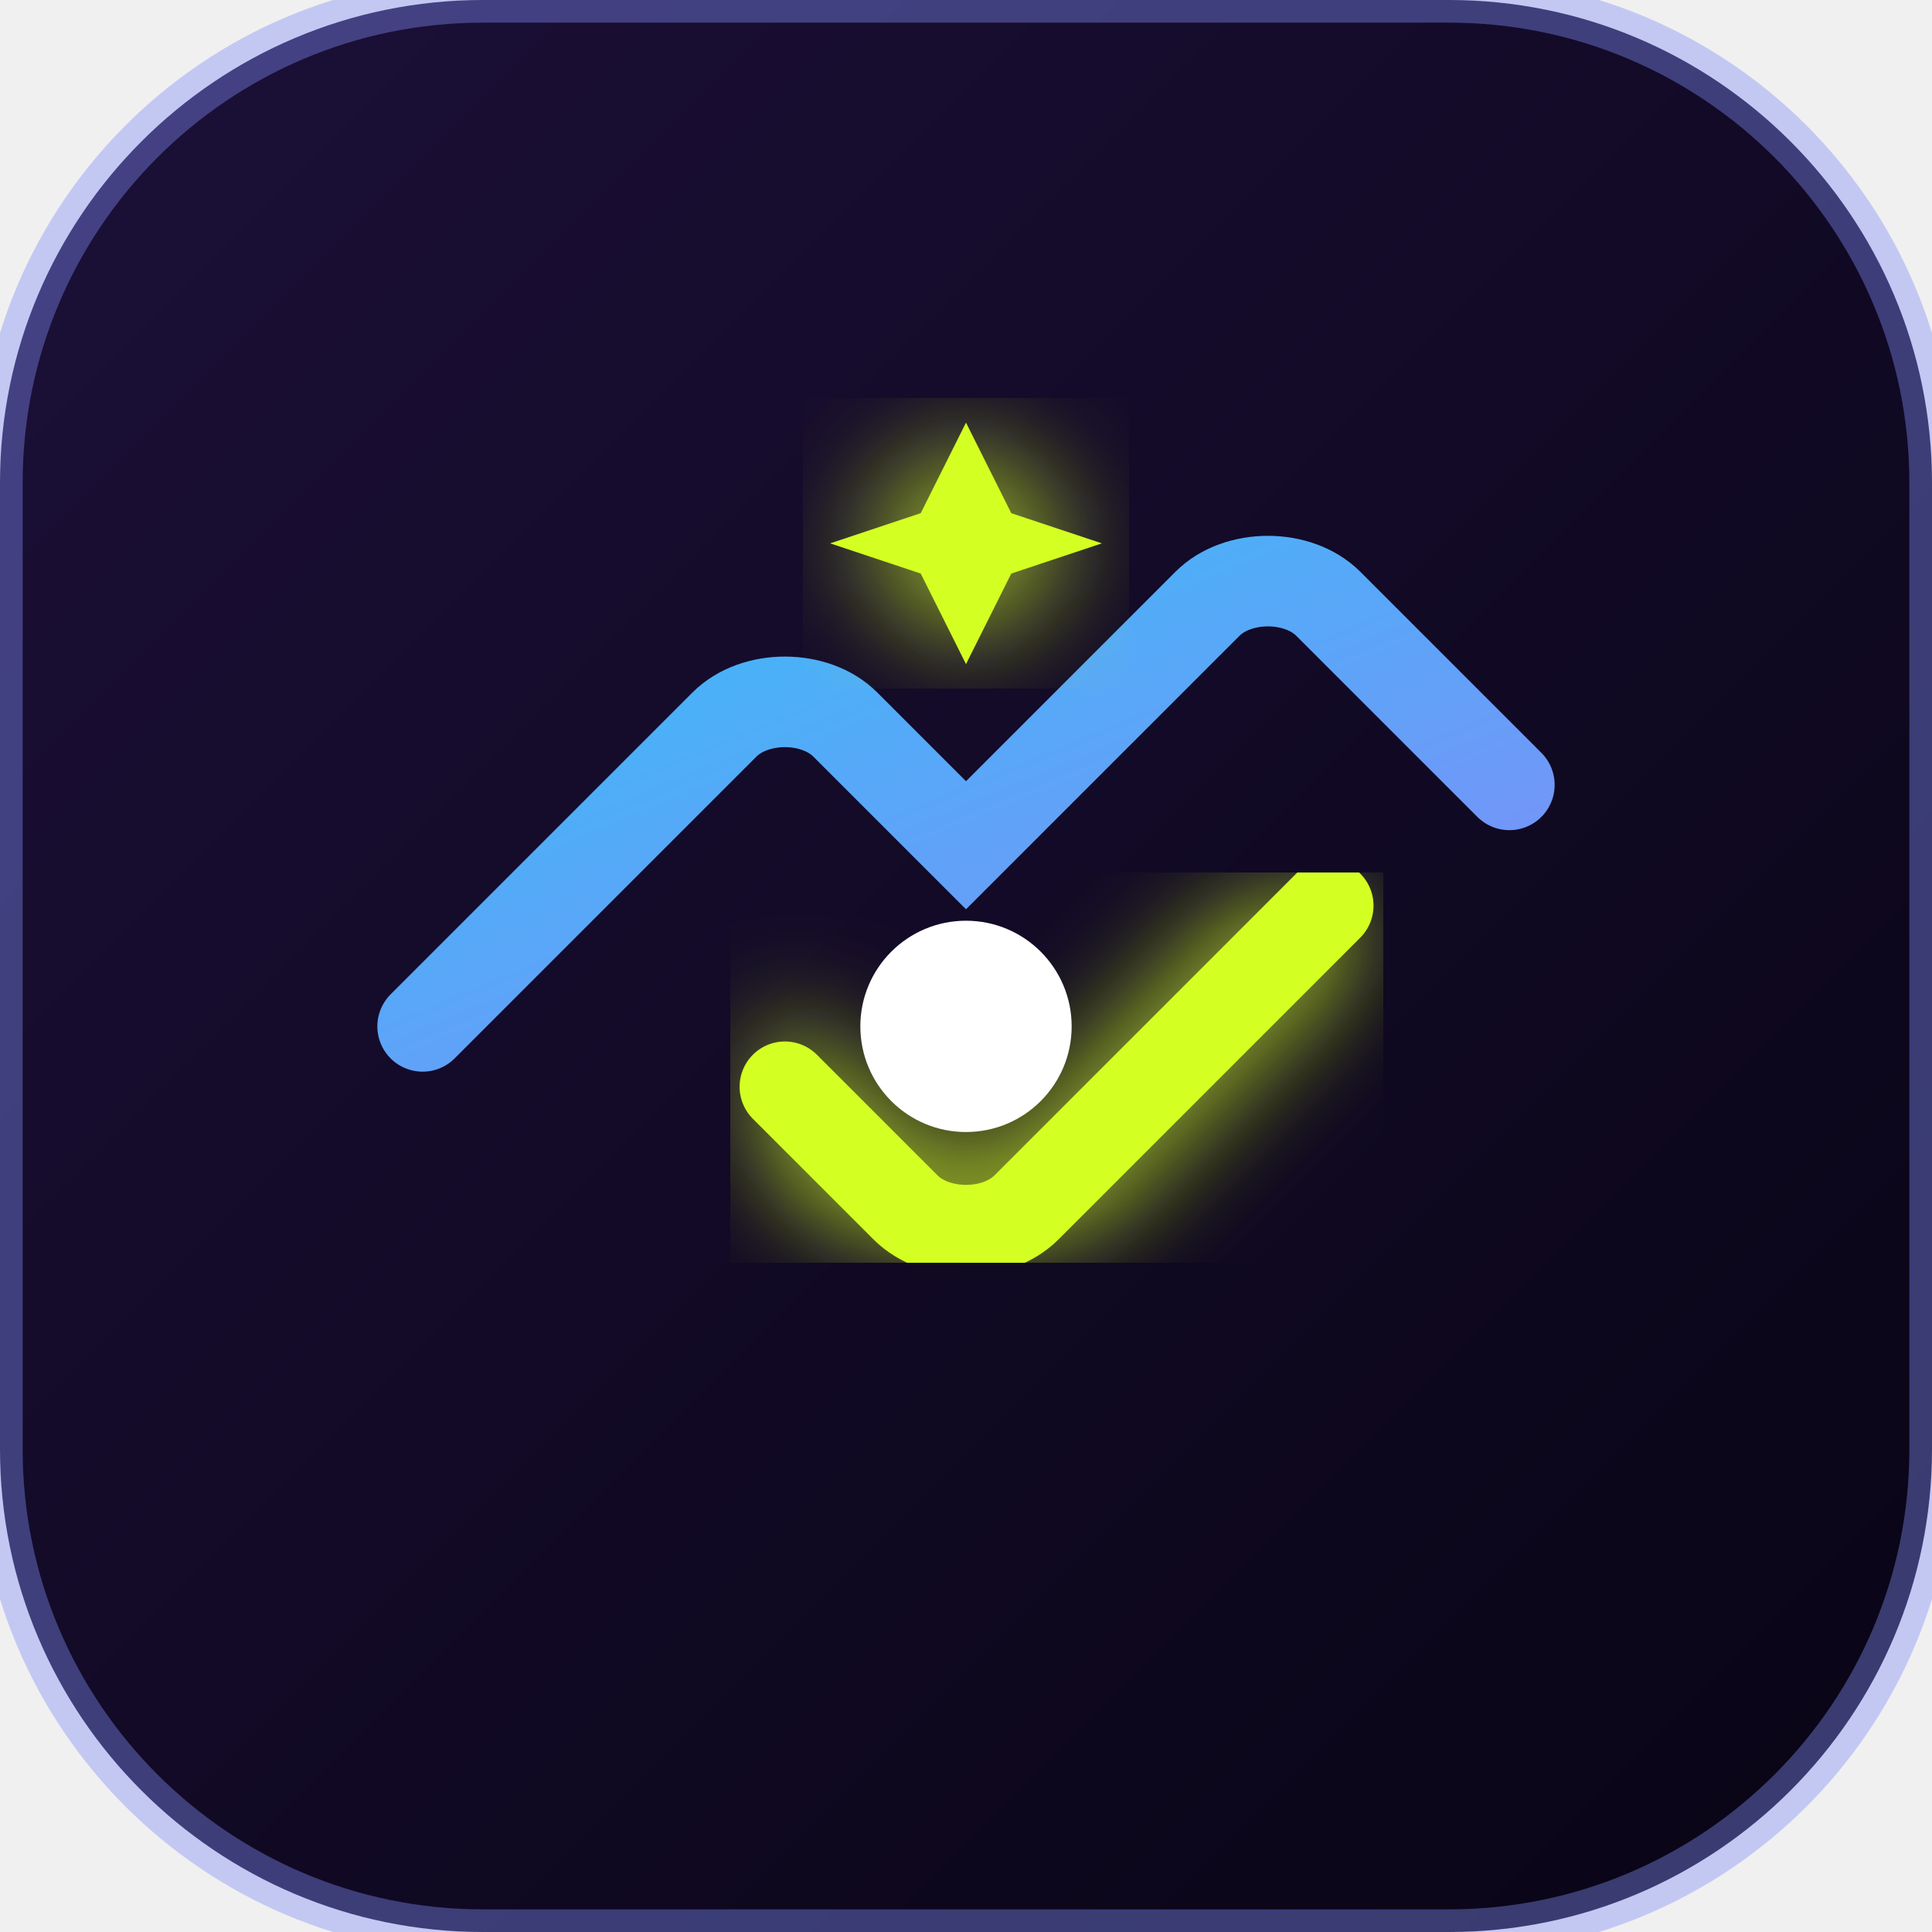
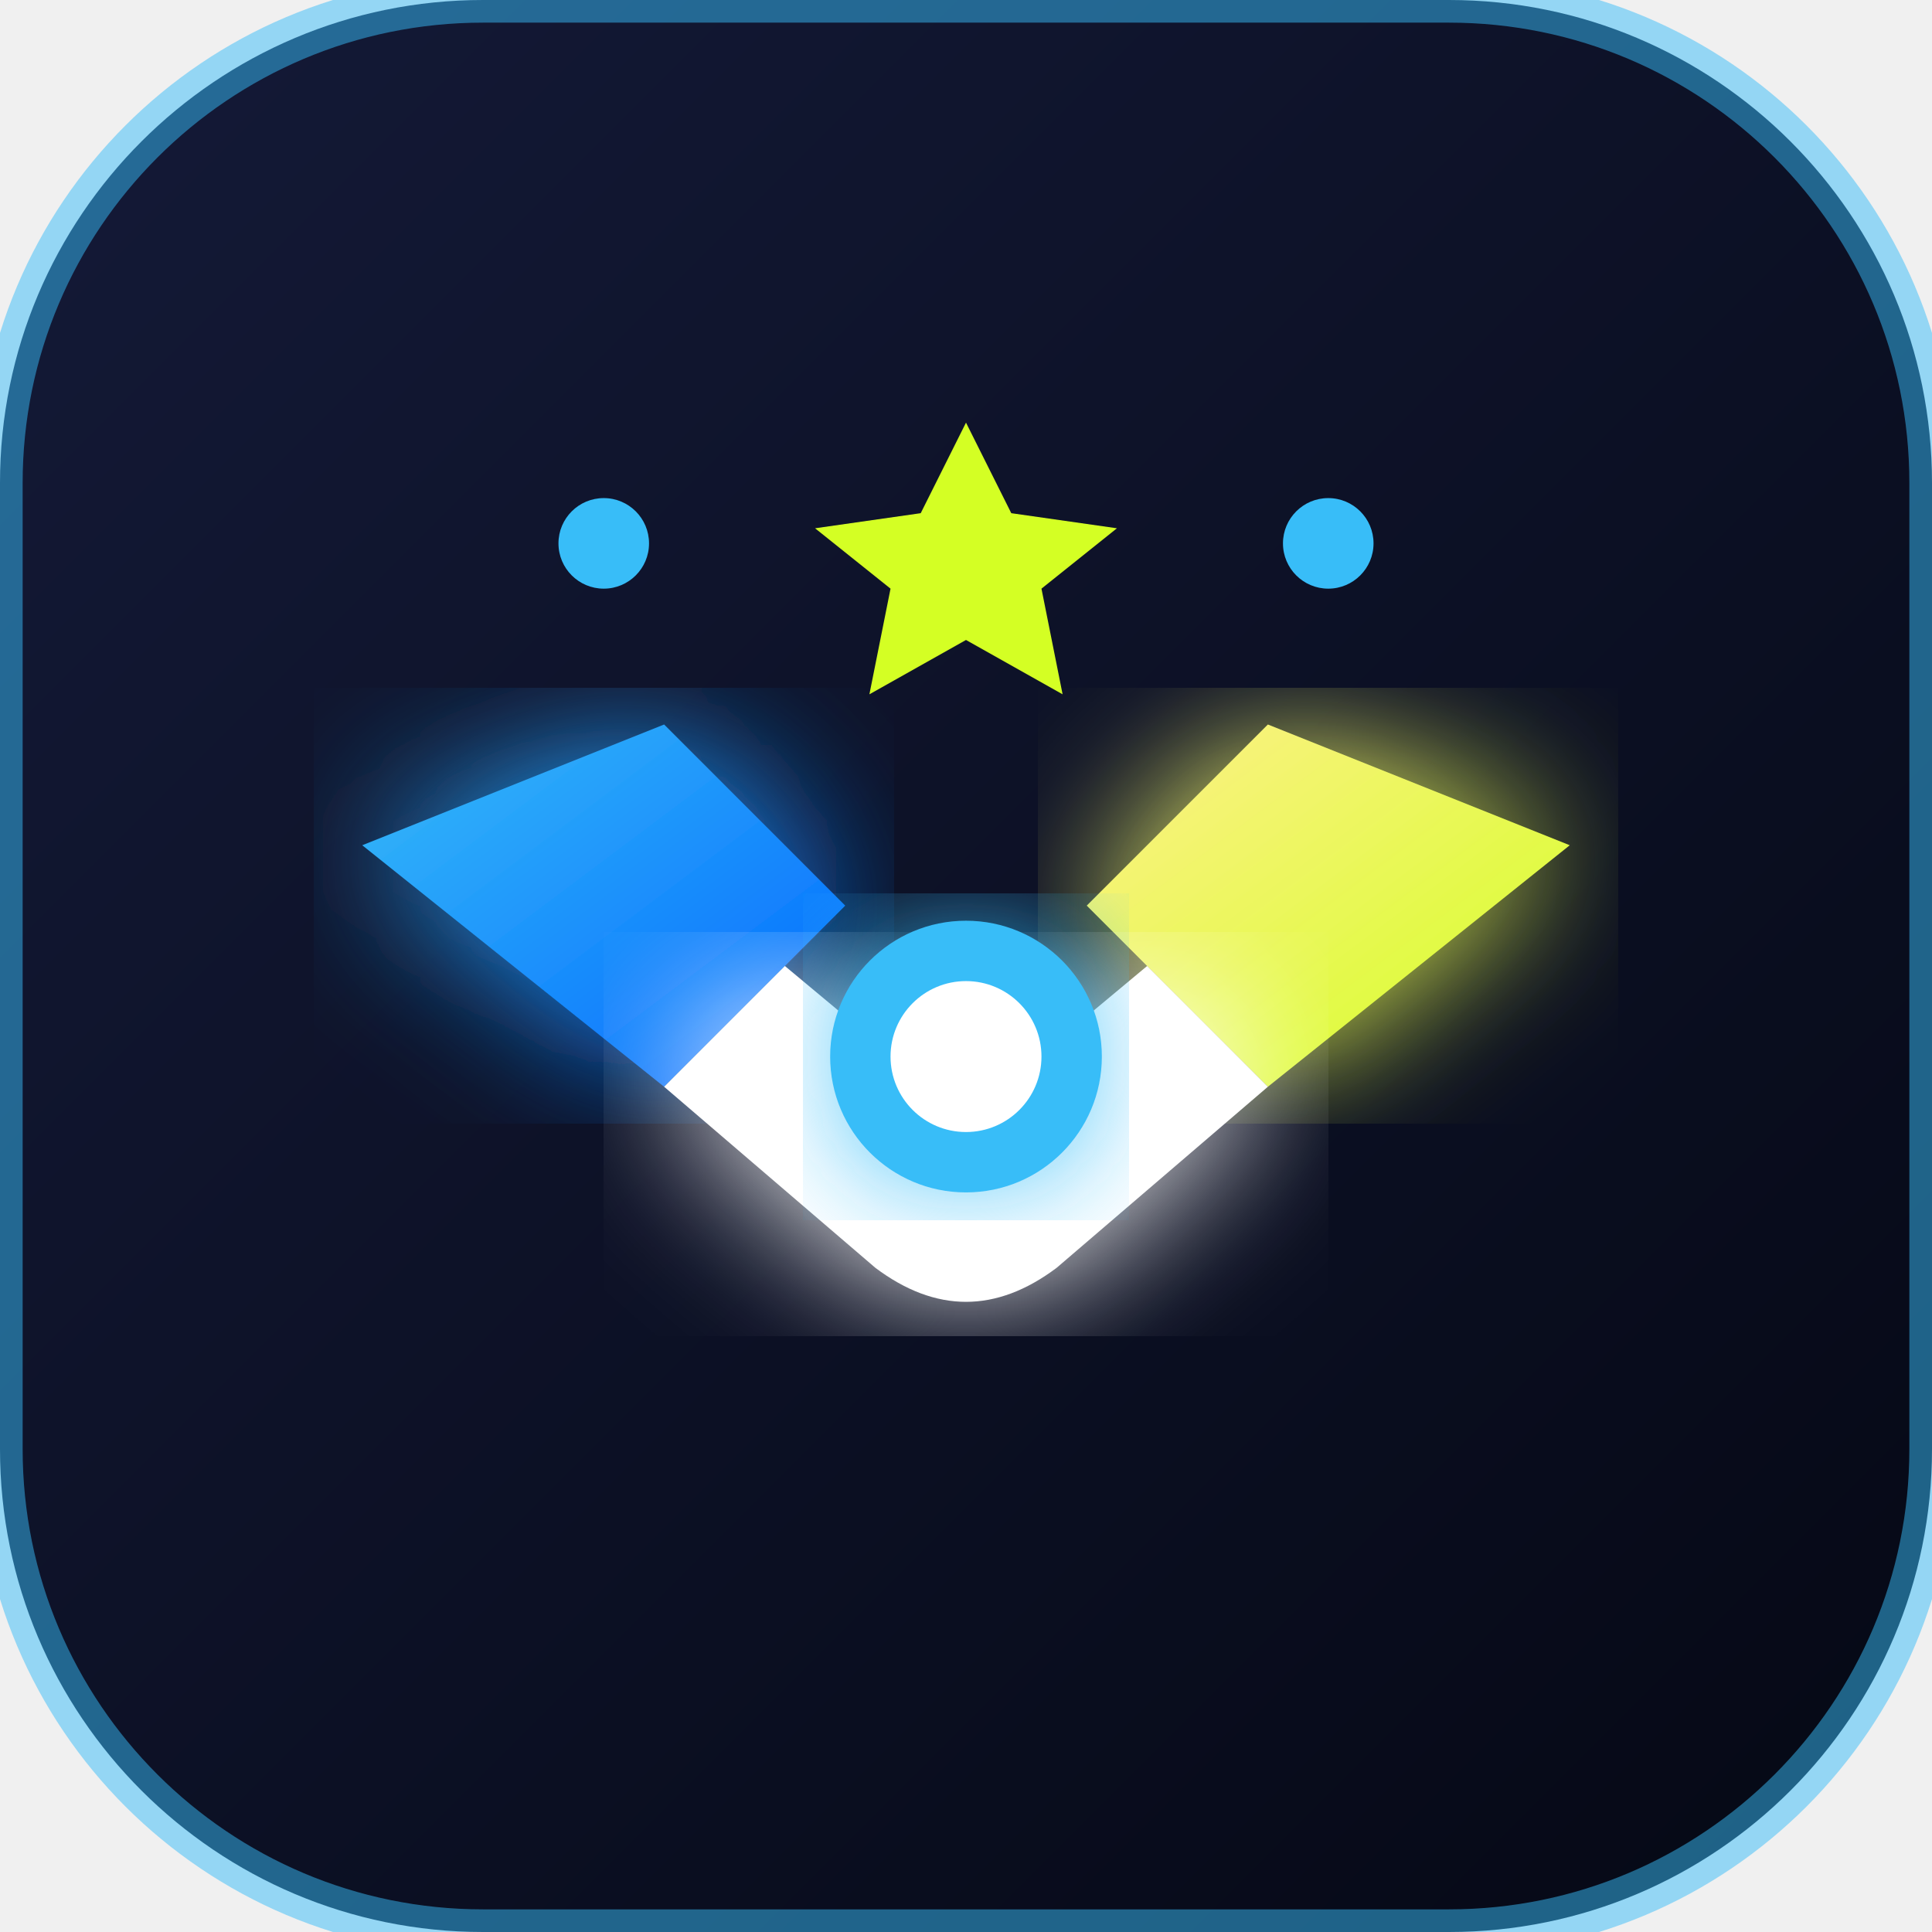
<svg xmlns="http://www.w3.org/2000/svg" viewBox="0 0 64 64" width="64" height="64">
  <defs>
-     <linearGradient id="cs_bg" x1="0" y1="0" x2="1" y2="1">
-       <stop offset="0%" stop-color="#1c1038" />
-       <stop offset="100%" stop-color="#080414" />
+     <linearGradient id="ct_bg" x1="0" y1="0" x2="1" y2="1">
+       <stop offset="0%" stop-color="#141a38" />
+       <stop offset="100%" stop-color="#050814" />
    </linearGradient>
-     <linearGradient id="cs_hand" x1="0" y1="0" x2="1" y2="1">
+     <linearGradient id="ct_neon" x1="0" y1="0" x2="1" y2="1">
      <stop offset="0%" stop-color="#38bdf8" />
-       <stop offset="100%" stop-color="#818cf8" />
+       <stop offset="100%" stop-color="#0066ff" />
    </linearGradient>
-     <filter id="cs_glow">
-       <feGaussianBlur stdDeviation="2" result="blur" />
+     <linearGradient id="ct_lime" x1="0" y1="0" x2="1" y2="1">
+       <stop offset="0%" stop-color="#fef08a" />
+       <stop offset="100%" stop-color="#d4ff24" />
+     </linearGradient>
+     <filter id="ct_glow">
+       <feGaussianBlur stdDeviation="2.5" result="blur" />
      <feMerge>
        <feMergeNode in="blur" />
        <feMergeNode in="SourceGraphic" />
      </feMerge>
    </filter>
  </defs>
-   <rect width="64" height="64" rx="16" fill="url(#cs_bg)" />
-   <rect width="64" height="64" rx="16" fill="none" stroke="rgba(129,140,248,0.4)" stroke-width="1.5" />
-   <path d="M14 34 L24 24 C25 23 27 23 28 24 L32 28 L40 20 C41 19 43 19 44 20 L50 26" fill="none" stroke="url(#cs_hand)" stroke-width="3" stroke-linecap="round" />
-   <path d="M26 36 L30 40 C31 41 33 41 34 40 L44 30" fill="none" stroke="#d4ff24" stroke-width="3" stroke-linecap="round" filter="url(#cs_glow)" />
-   <circle cx="32" cy="34" r="3.5" fill="#ffffff" />
-   <polygon points="32,14 33.5,17 36.5,18 33.5,19 32,22 30.5,19 27.5,18 30.5,17" fill="#d4ff24" filter="url(#cs_glow)" />
+   <rect width="64" height="64" rx="16" fill="url(#ct_bg)" />
+   <rect width="64" height="64" rx="16" fill="none" stroke="rgba(56,189,248,0.5)" stroke-width="1.5" />
+   <path d="M12 28 L22 36 L28 30 L22 24 Z" fill="url(#ct_neon)" filter="url(#ct_glow)" />
+   <path d="M52 28 L42 36 L36 30 L42 24 Z" fill="url(#ct_lime)" filter="url(#ct_glow)" />
+   <path d="M22 36 L29 42 C31 43.5 33 43.5 35 42 L42 36 L38 32 L32 37 L26 32 Z" fill="#ffffff" filter="url(#ct_glow)" />
+   <circle cx="32" cy="35" r="4.5" fill="#38bdf8" filter="url(#ct_glow)" />
+   <circle cx="32" cy="35" r="2.5" fill="#ffffff" />
+   <polygon points="32,14 33.5,17 37,17.5 34.5,19.5 35.2,23 32,21.2 28.8,23 29.5,19.5 27,17.5 30.5,17" fill="#d4ff24" />
+   <circle cx="20" cy="18" r="1.5" fill="#38bdf8" />
+   <circle cx="44" cy="18" r="1.5" fill="#38bdf8" />
</svg>
